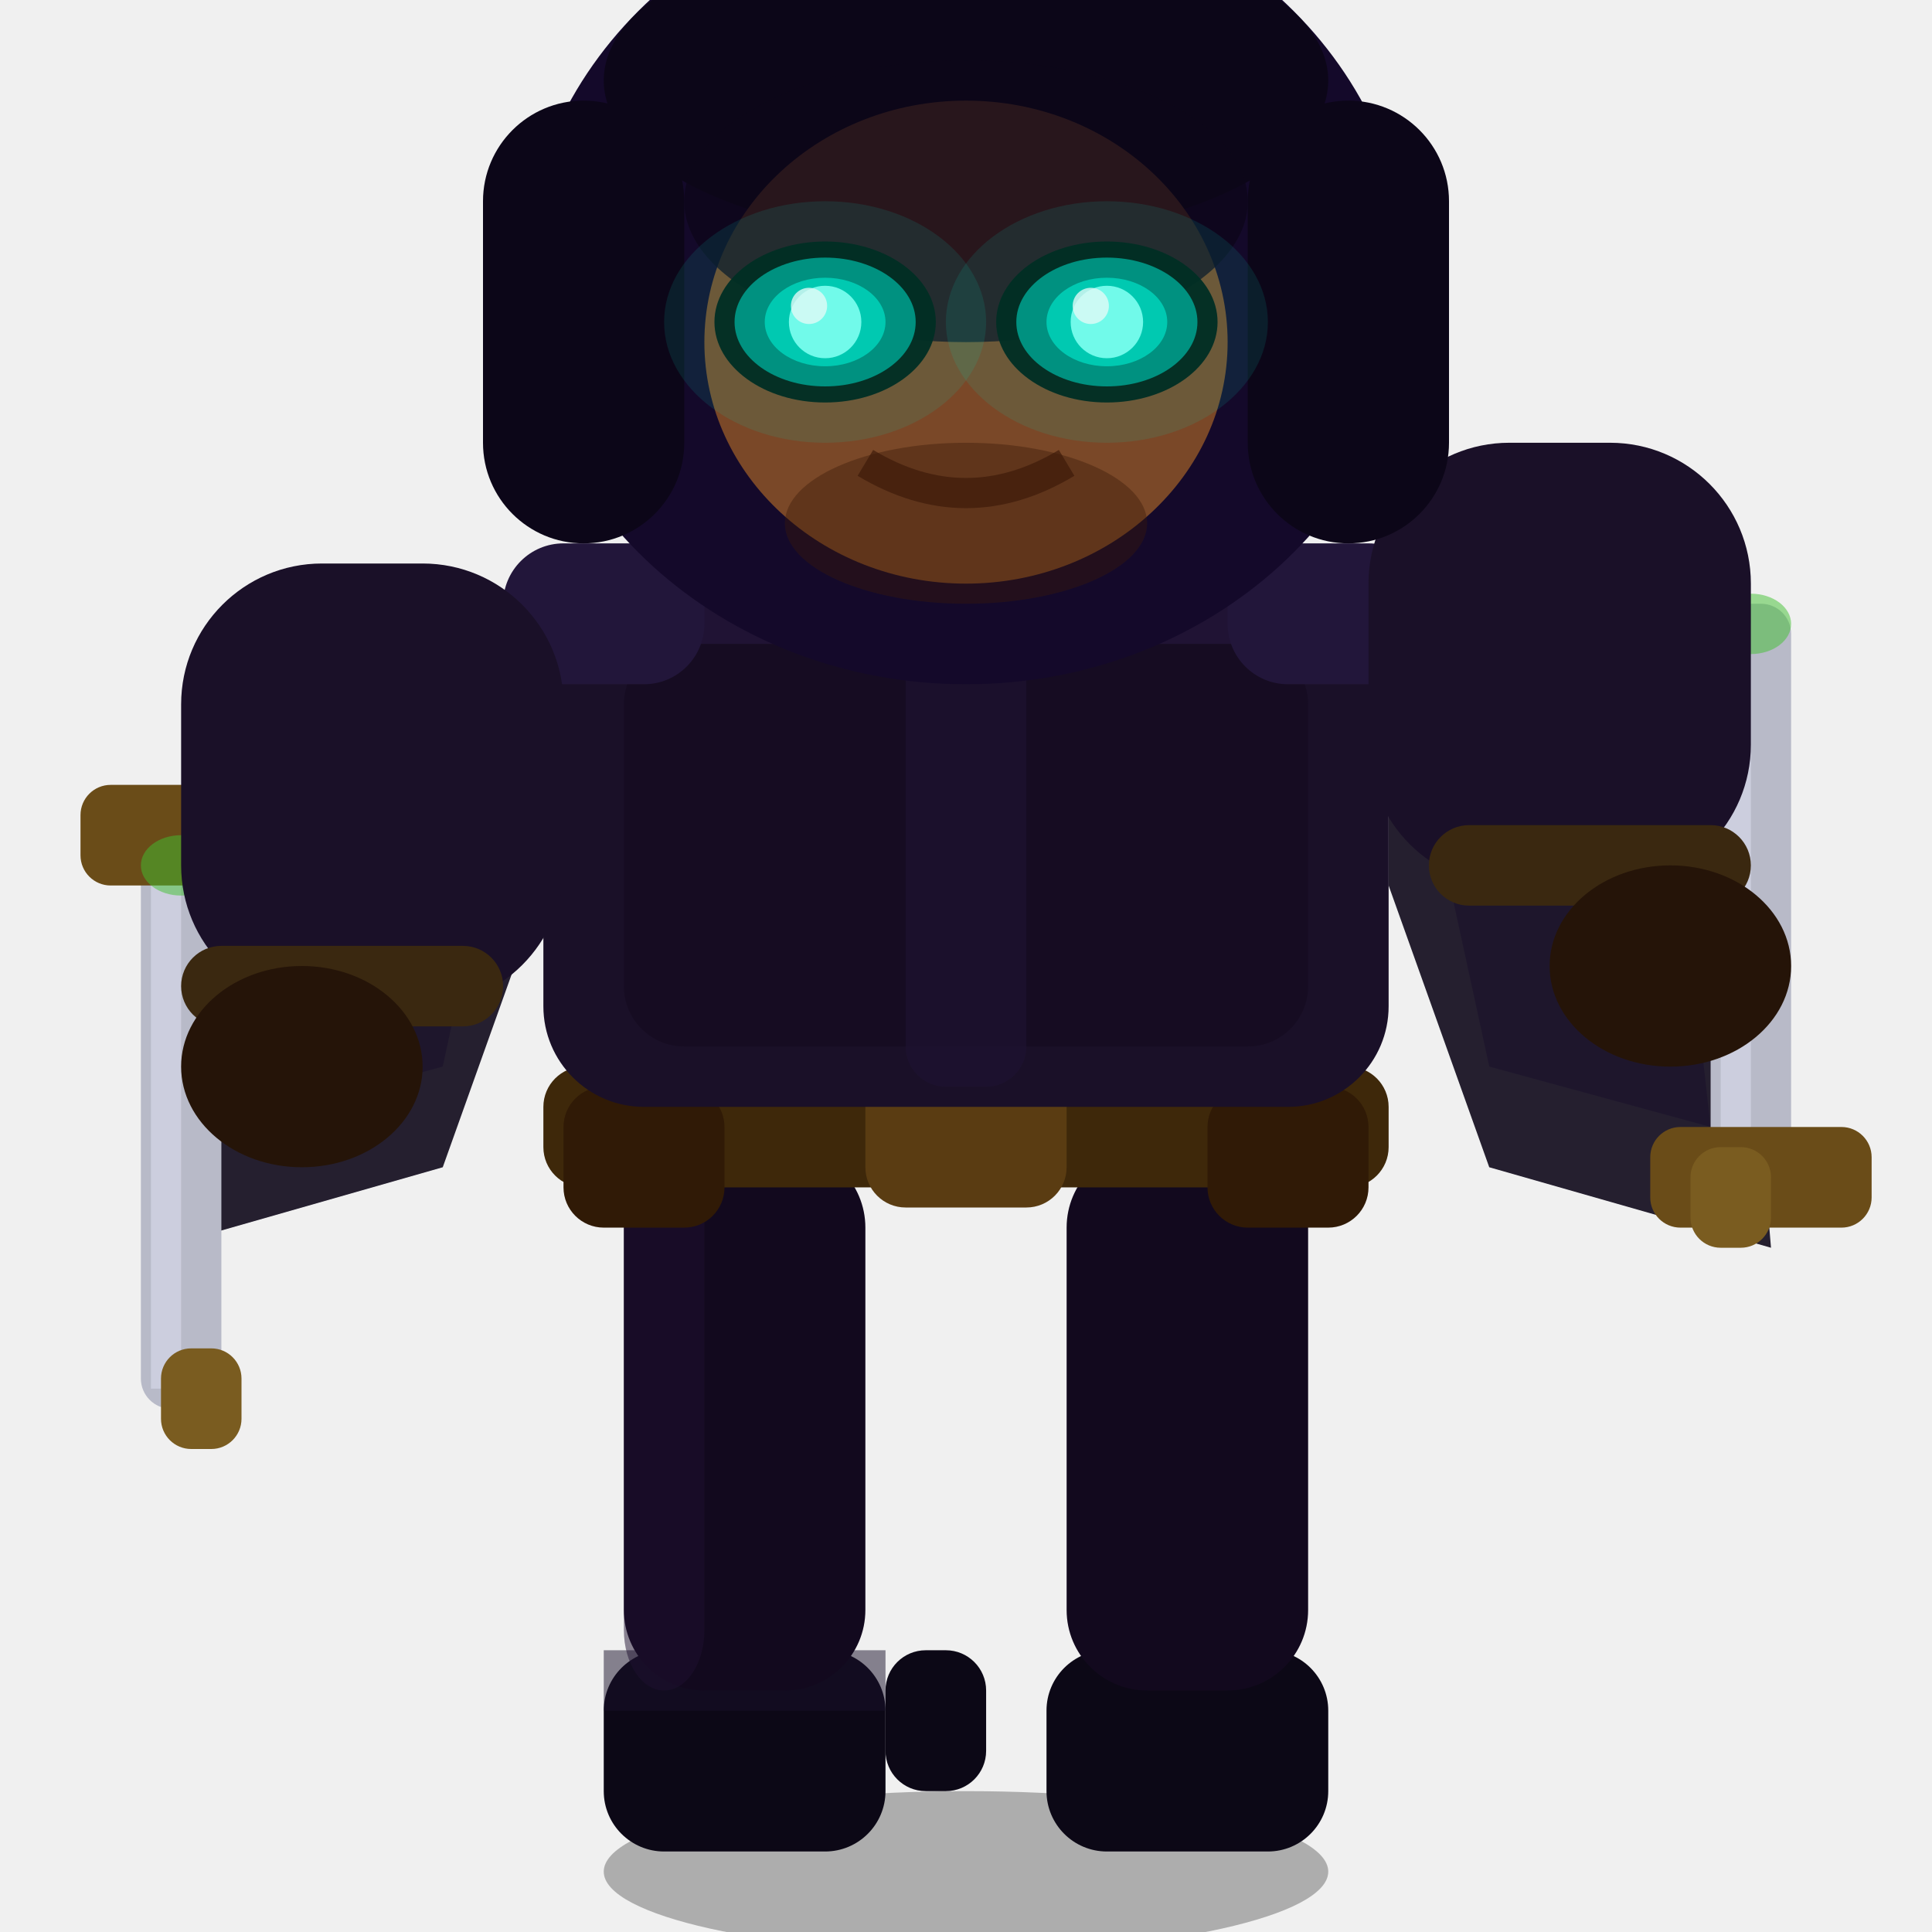
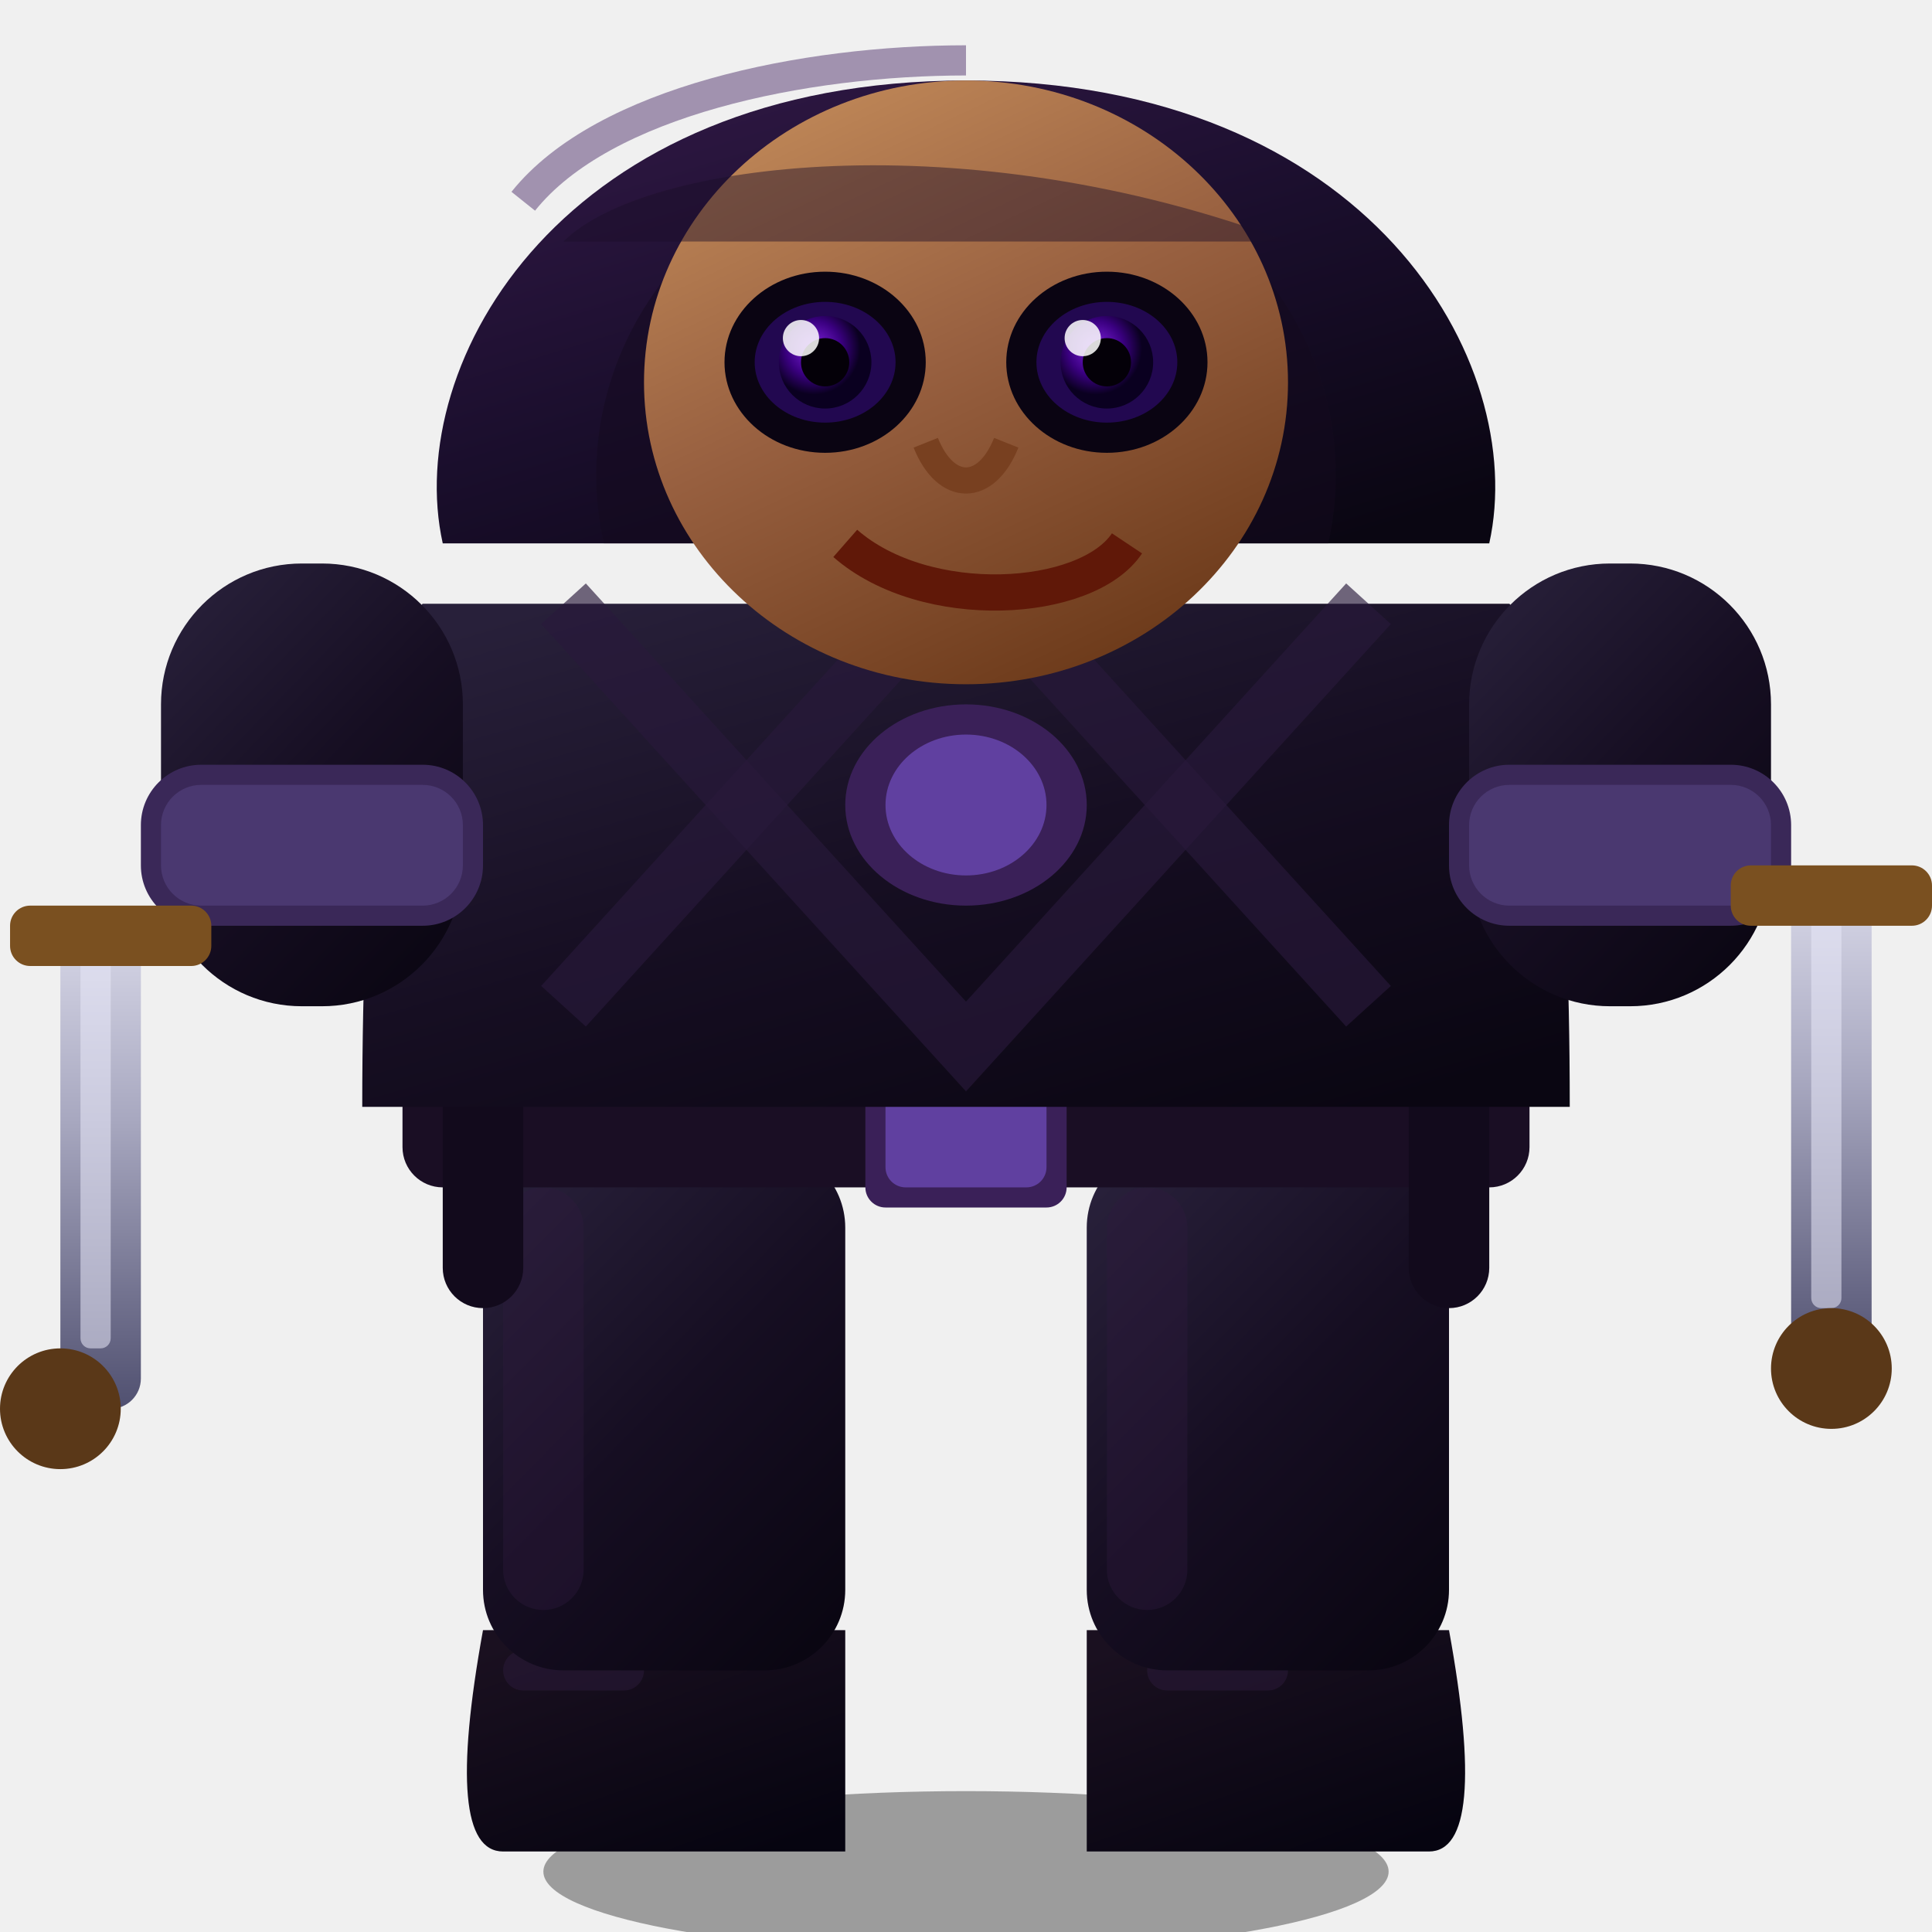
<svg xmlns="http://www.w3.org/2000/svg" viewBox="0 0 96 96">
-   <ellipse cx="48" cy="93" rx="18" ry="4" fill="#000" opacity="0.28" />
-   <rect x="30" y="82" width="14" height="10" rx="3" fill="#0C0816" />
-   <rect x="44" y="82" width="5" height="7" rx="2" fill="#0C0816" />
-   <rect x="52" y="82" width="14" height="10" rx="3" fill="#0C0816" />
-   <rect x="30" y="82" width="14" height="3" fill="#18102A" opacity="0.5" />
-   <rect x="31" y="57" width="12" height="27" rx="4" fill="#12091E" />
-   <rect x="53" y="57" width="12" height="27" rx="4" fill="#12091E" />
-   <rect x="31" y="57" width="4" height="27" rx="3" fill="#1E1030" opacity="0.5" />
-   <rect x="27" y="53" width="42" height="6" rx="2" fill="#3E280A" />
-   <rect x="43" y="52" width="10" height="8" rx="2" fill="#5A3C12" />
-   <rect x="28" y="54" width="8" height="7" rx="2" fill="#301A06" />
-   <rect x="60" y="54" width="8" height="7" rx="2" fill="#301A06" />
-   <path d="M27,30 L10,38 L8,62 L22,58 L27,44 Z" fill="#0E081A" opacity="0.9" />
-   <path d="M69,30 L86,38 L88,62 L74,58 L69,44 Z" fill="#0E081A" opacity="0.9" />
-   <path d="M27,30 L13,38 L11,56 L22,53 Z" fill="#180E2A" opacity="0.5" />
-   <path d="M69,30 L83,38 L85,56 L74,53 Z" fill="#180E2A" opacity="0.5" />
-   <rect x="27" y="28" width="42" height="27" rx="5" fill="#1A1028" />
-   <rect x="27" y="28" width="42" height="4" rx="3" fill="#261640" opacity="0.5" />
-   <rect x="31" y="32" width="34" height="20" rx="3" fill="#160C22" />
-   <rect x="45" y="30" width="6" height="24" rx="2" fill="#1E1232" opacity="0.6" />
-   <rect x="25" y="27" width="10" height="7" rx="3" fill="#22163A" />
-   <rect x="61" y="27" width="10" height="7" rx="3" fill="#22163A" />
-   <rect x="7" y="42" width="4" height="28" rx="1.5" fill="#B8BAC8" />
-   <rect x="7.5" y="43" width="1.5" height="26" fill="#DCDFF0" opacity="0.55" />
-   <rect x="4" y="39" width="11" height="5" rx="1.5" fill="#6A4C18" />
-   <rect x="8" y="67" width="4" height="5" rx="1.5" fill="#7A5C20" />
-   <ellipse cx="9" cy="43" rx="2" ry="1.5" fill="#40C030" opacity="0.5" />
-   <rect x="85" y="30" width="4" height="28" rx="1.5" fill="#B8BAC8" />
-   <rect x="85.5" y="31" width="1.5" height="26" fill="#DCDFF0" opacity="0.55" />
-   <rect x="82" y="56" width="11" height="5" rx="1.5" fill="#6A4C18" />
-   <rect x="84" y="57" width="4" height="5" rx="1.5" fill="#7A5C20" />
-   <ellipse cx="87" cy="31" rx="2" ry="1.5" fill="#40C030" opacity="0.5" />
-   <rect x="9" y="28" width="19" height="22" rx="7" fill="#1A1028" />
-   <rect x="68" y="22" width="19" height="22" rx="7" fill="#1A1028" />
-   <rect x="9" y="47" width="16" height="4" rx="2" fill="#3A2810" />
-   <rect x="71" y="41" width="16" height="4" rx="2" fill="#3A2810" />
-   <ellipse cx="15" cy="53" rx="6" ry="5" fill="#251408" />
-   <ellipse cx="83" cy="48" rx="6" ry="5" fill="#251408" />
-   <rect x="42" y="20" width="12" height="10" rx="3" fill="#5E3820" opacity="0.8" />
-   <ellipse cx="48" cy="14" rx="22" ry="20" fill="#14092A" />
-   <ellipse cx="48" cy="4" rx="18" ry="8" fill="#0C0618" />
-   <rect x="24" y="5" width="10" height="22" rx="5" fill="#0C0618" />
-   <rect x="62" y="5" width="10" height="22" rx="5" fill="#0C0618" />
-   <ellipse cx="48" cy="17" rx="13" ry="12" fill="#7A4828" />
-   <ellipse cx="48" cy="10" rx="14" ry="7" fill="#0C0618" opacity="0.75" />
-   <ellipse cx="48" cy="26" rx="9" ry="4" fill="#3A1A08" opacity="0.4" />
-   <ellipse cx="41" cy="16" rx="5.5" ry="4" fill="#001810" opacity="0.95" />
-   <ellipse cx="41" cy="16" rx="4.5" ry="3.2" fill="#008878" />
-   <ellipse cx="41" cy="16" rx="3" ry="2.2" fill="#00C8B0" />
-   <circle cx="41" cy="16" r="1.8" fill="#80FFF0" />
-   <circle cx="40.2" cy="15.2" r="0.9" fill="#FFF" opacity="0.8" />
-   <ellipse cx="41" cy="16" rx="8" ry="6" fill="#00D4BC" opacity="0.12" />
-   <ellipse cx="55" cy="16" rx="5.5" ry="4" fill="#001810" opacity="0.95" />
-   <ellipse cx="55" cy="16" rx="4.5" ry="3.2" fill="#008878" />
-   <ellipse cx="55" cy="16" rx="3" ry="2.2" fill="#00C8B0" />
-   <circle cx="55" cy="16" r="1.8" fill="#80FFF0" />
-   <circle cx="54.2" cy="15.2" r="0.9" fill="#FFF" opacity="0.8" />
-   <ellipse cx="55" cy="16" rx="8" ry="6" fill="#00D4BC" opacity="0.12" />
-   <path d="M43,23 Q48,26 53,23" stroke="#3A1808" stroke-width="1.5" fill="none" opacity="0.65" />
+   <defs>
+     <linearGradient id="sk" x1="25%" y1="0%" x2="75%" y2="100%">
+       <stop offset="0%" stop-color="#C08858" />
+       <stop offset="45%" stop-color="#986040" />
+       <stop offset="100%" stop-color="#6A3818" />
+     </linearGradient>
+     <linearGradient id="cu" x1="15%" y1="0%" x2="85%" y2="100%">
+       <stop offset="0%" stop-color="#301845" />
+       <stop offset="50%" stop-color="#1A0E2C" />
+       <stop offset="100%" stop-color="#0A0612" />
+     </linearGradient>
+     <linearGradient id="lt" x1="15%" y1="0%" x2="85%" y2="100%">
+       <stop offset="0%" stop-color="#28203A" />
+       <stop offset="50%" stop-color="#160E22" />
+       <stop offset="100%" stop-color="#0A0612" />
+     </linearGradient>
+     <linearGradient id="dg" x1="0%" y1="0%" x2="0%" y2="100%">
+       <stop offset="0%" stop-color="#D8D8E8" />
+       <stop offset="40%" stop-color="#A8A8C0" />
+       <stop offset="100%" stop-color="#505070" />
+     </linearGradient>
+     <linearGradient id="bt" x1="20%" y1="0%" x2="80%" y2="100%">
+       <stop offset="0%" stop-color="#1A1020" />
+       <stop offset="100%" stop-color="#060410" />
+     </linearGradient>
+     <radialGradient id="ey" cx="38%" cy="35%">
+       <stop offset="0%" stop-color="#8020E0" />
+       <stop offset="60%" stop-color="#3A0080" />
+       <stop offset="100%" stop-color="#0A0020" />
+     </radialGradient>
+   </defs>
+   <ellipse cx="48" cy="93" rx="21" ry="4" fill="#000" opacity="0.35" />
+   <path d="M24,81 Q22,92 25,92 L42,92 L42,81 Z" fill="url(#bt)" />
+   <path d="M72,81 Q74,92 71,92 L54,92 L54,81 Z" fill="url(#bt)" />
+   <rect x="25" y="82" width="7" height="2" rx="1" fill="#2A1A38" opacity="0.55" />
+   <rect x="57" y="82" width="7" height="2" rx="1" fill="#2A1A38" opacity="0.55" />
+   <rect x="24" y="57" width="18" height="26" rx="4" fill="url(#lt)" />
+   <rect x="54" y="57" width="18" height="26" rx="4" fill="url(#lt)" />
+   <rect x="25" y="59" width="4" height="21" rx="2" fill="#2C1A3C" opacity="0.4" />
+   <rect x="55" y="59" width="4" height="21" rx="2" fill="#2C1A3C" opacity="0.4" />
+   <rect x="20" y="53" width="56" height="6" rx="2" fill="#1A0E24" />
+   <rect x="43" y="52" width="10" height="8" rx="1" fill="#3A2058" />
+   <rect x="44" y="53" width="8" height="6" rx="1" fill="#6040A0" />
+   <rect x="22" y="47" width="4" height="18" rx="2" fill="#120A1C" />
+   <rect x="70" y="49" width="4" height="16" rx="2" fill="#120A1C" />
+   <path d="M21,30 C19,32 18,42 18,55 L78,55 C78,42 77,32 75,30 Z" fill="url(#lt)" />
+   <path d="M28,30 L48,52 L68,30" stroke="#28183A" stroke-width="3" fill="none" opacity="0.65" />
+   <path d="M28,50 L48,28 L68,50" stroke="#28183A" stroke-width="3" fill="none" opacity="0.65" />
+   <ellipse cx="48" cy="40" rx="6" ry="5" fill="#3A2058" />
+   <ellipse cx="48" cy="40" rx="4" ry="3.5" fill="#6040A0" />
+   <rect x="8" y="28" width="15" height="22" rx="7" fill="url(#lt)" />
+   <rect x="73" y="28" width="15" height="22" rx="7" fill="url(#lt)" />
+   <rect x="7" y="38" width="17" height="8" rx="3" fill="#3A2858" />
+   <rect x="8" y="39" width="15" height="6" rx="2" fill="#4A3870" />
+   <rect x="72" y="38" width="17" height="8" rx="3" fill="#3A2858" />
+   <rect x="73" y="39" width="15" height="6" rx="2" fill="#4A3870" />
+   <rect x="3" y="46" width="4" height="24" rx="1.5" fill="url(#dg)" />
+   <rect x="4" y="47" width="1.5" height="20" rx="0.5" fill="#E8E8F8" opacity="0.55" />
+   <rect x="0.5" y="45" width="10" height="3" rx="1" fill="#7A5020" />
+   <circle cx="3" cy="70" r="3" fill="#5A3818" />
+   <rect x="89" y="44" width="4" height="24" rx="1.5" fill="url(#dg)" />
+   <rect x="90" y="45" width="1.5" height="20" rx="0.5" fill="#E8E8F8" opacity="0.55" />
+   <rect x="86" y="43" width="10" height="3" rx="1" fill="#7A5020" />
+   <circle cx="91" cy="68" r="3" fill="#5A3818" />
+   <rect x="40" y="20" width="16" height="13" rx="5" fill="url(#sk)" />
+   <path d="M22,27 C20,18 28,4 48,4 C68,4 76,18 74,27 Z" fill="url(#cu)" />
+   <path d="M30,27 C28,18 34,8 48,6 C62,8 68,18 66,27 Z" fill="#140A1E" opacity="0.5" />
+   <ellipse cx="48" cy="19" rx="16" ry="15" fill="url(#sk)" />
+   <path d="M28,12 C32,8 48,6 64,12" fill="#1A0E28" opacity="0.45" />
+   <ellipse cx="41" cy="18" rx="5" ry="4.5" fill="#0A0412" />
+   <ellipse cx="41" cy="18" rx="3.5" ry="3" fill="#220850" />
+   <circle cx="41" cy="18" r="2.3" fill="url(#ey)" />
+   <circle cx="41" cy="18" r="1.2" fill="#040008" />
+   <circle cx="39.8" cy="16.8" r="0.9" fill="white" opacity="0.85" />
+   <ellipse cx="55" cy="18" rx="5" ry="4.5" fill="#0A0412" />
+   <ellipse cx="55" cy="18" rx="3.5" ry="3" fill="#220850" />
+   <circle cx="55" cy="18" r="2.3" fill="url(#ey)" />
+   <circle cx="55" cy="18" r="1.2" fill="#040008" />
+   <circle cx="53.8" cy="16.8" r="0.9" fill="white" opacity="0.85" />
+   <path d="M46,22 C47,24.5 49,24.5 50,22" stroke="#784020" stroke-width="1.3" fill="none" />
+   <path d="M42,27 C46,30.5 54,30 56,27" stroke="#601808" stroke-width="1.8" fill="none" />
+   <path d="M26,10 C30,5 40,3 48,3" stroke="#402060" stroke-width="1.5" opacity="0.45" fill="none" />
</svg>
